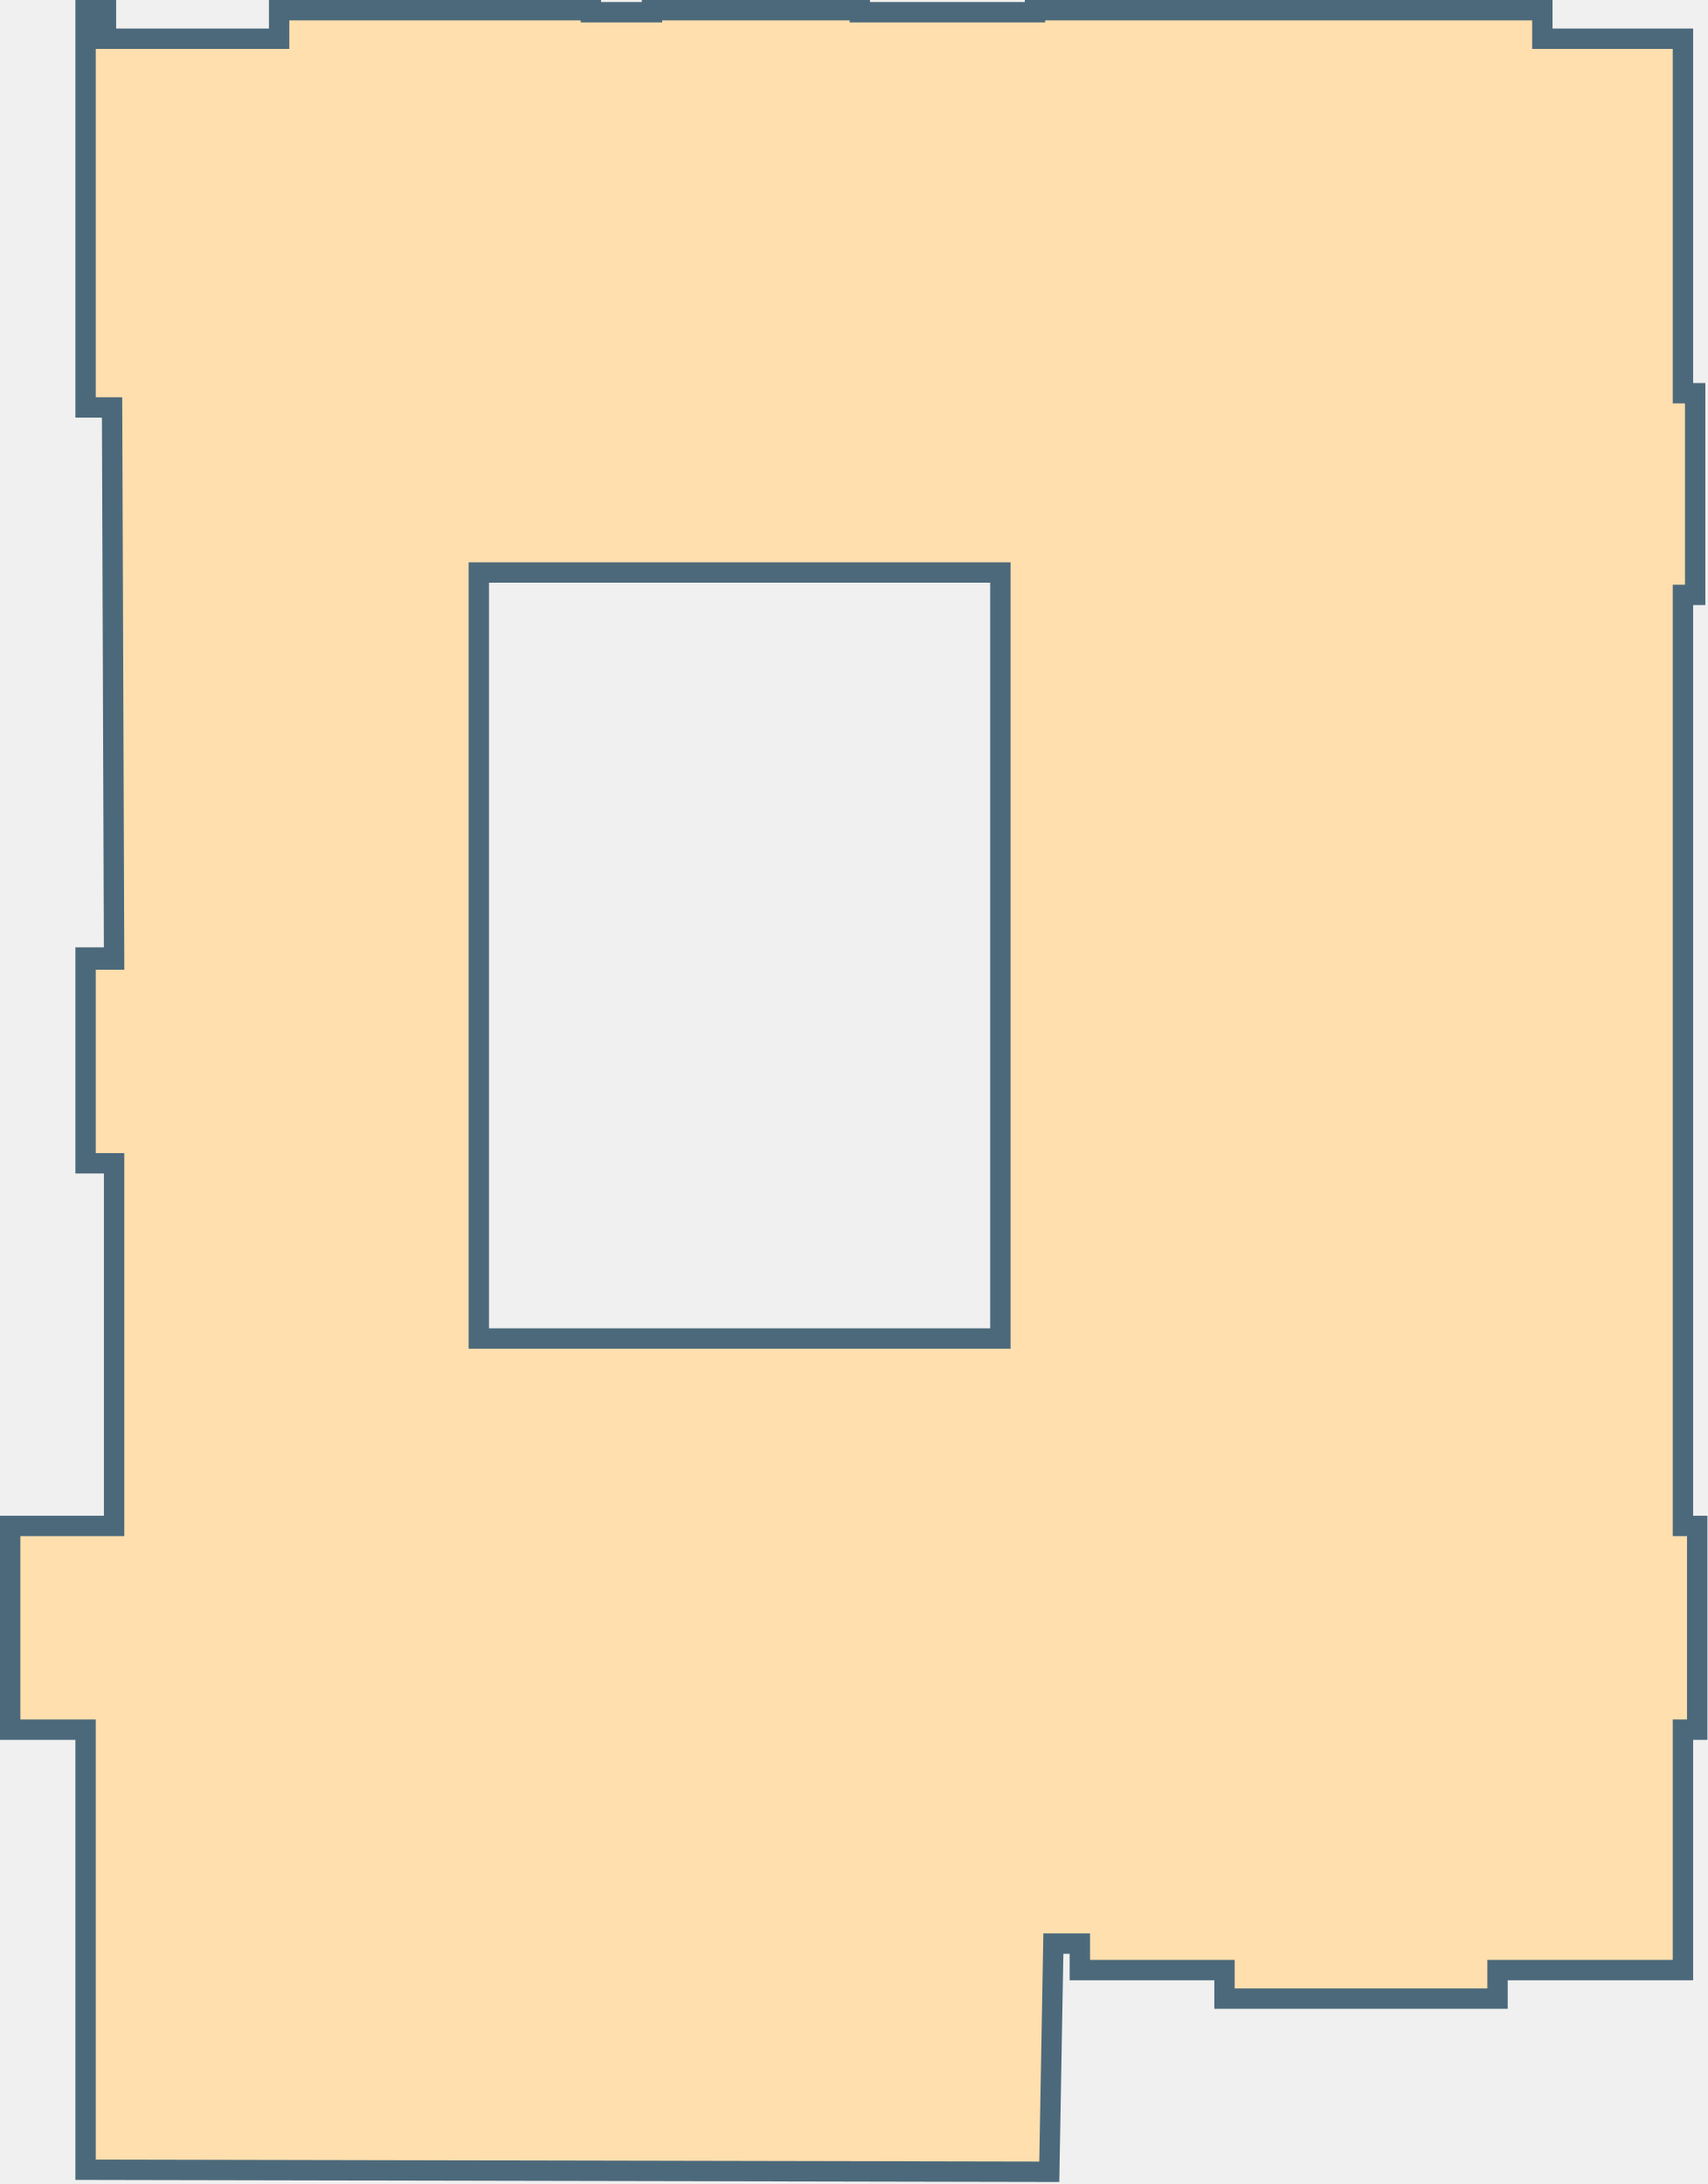
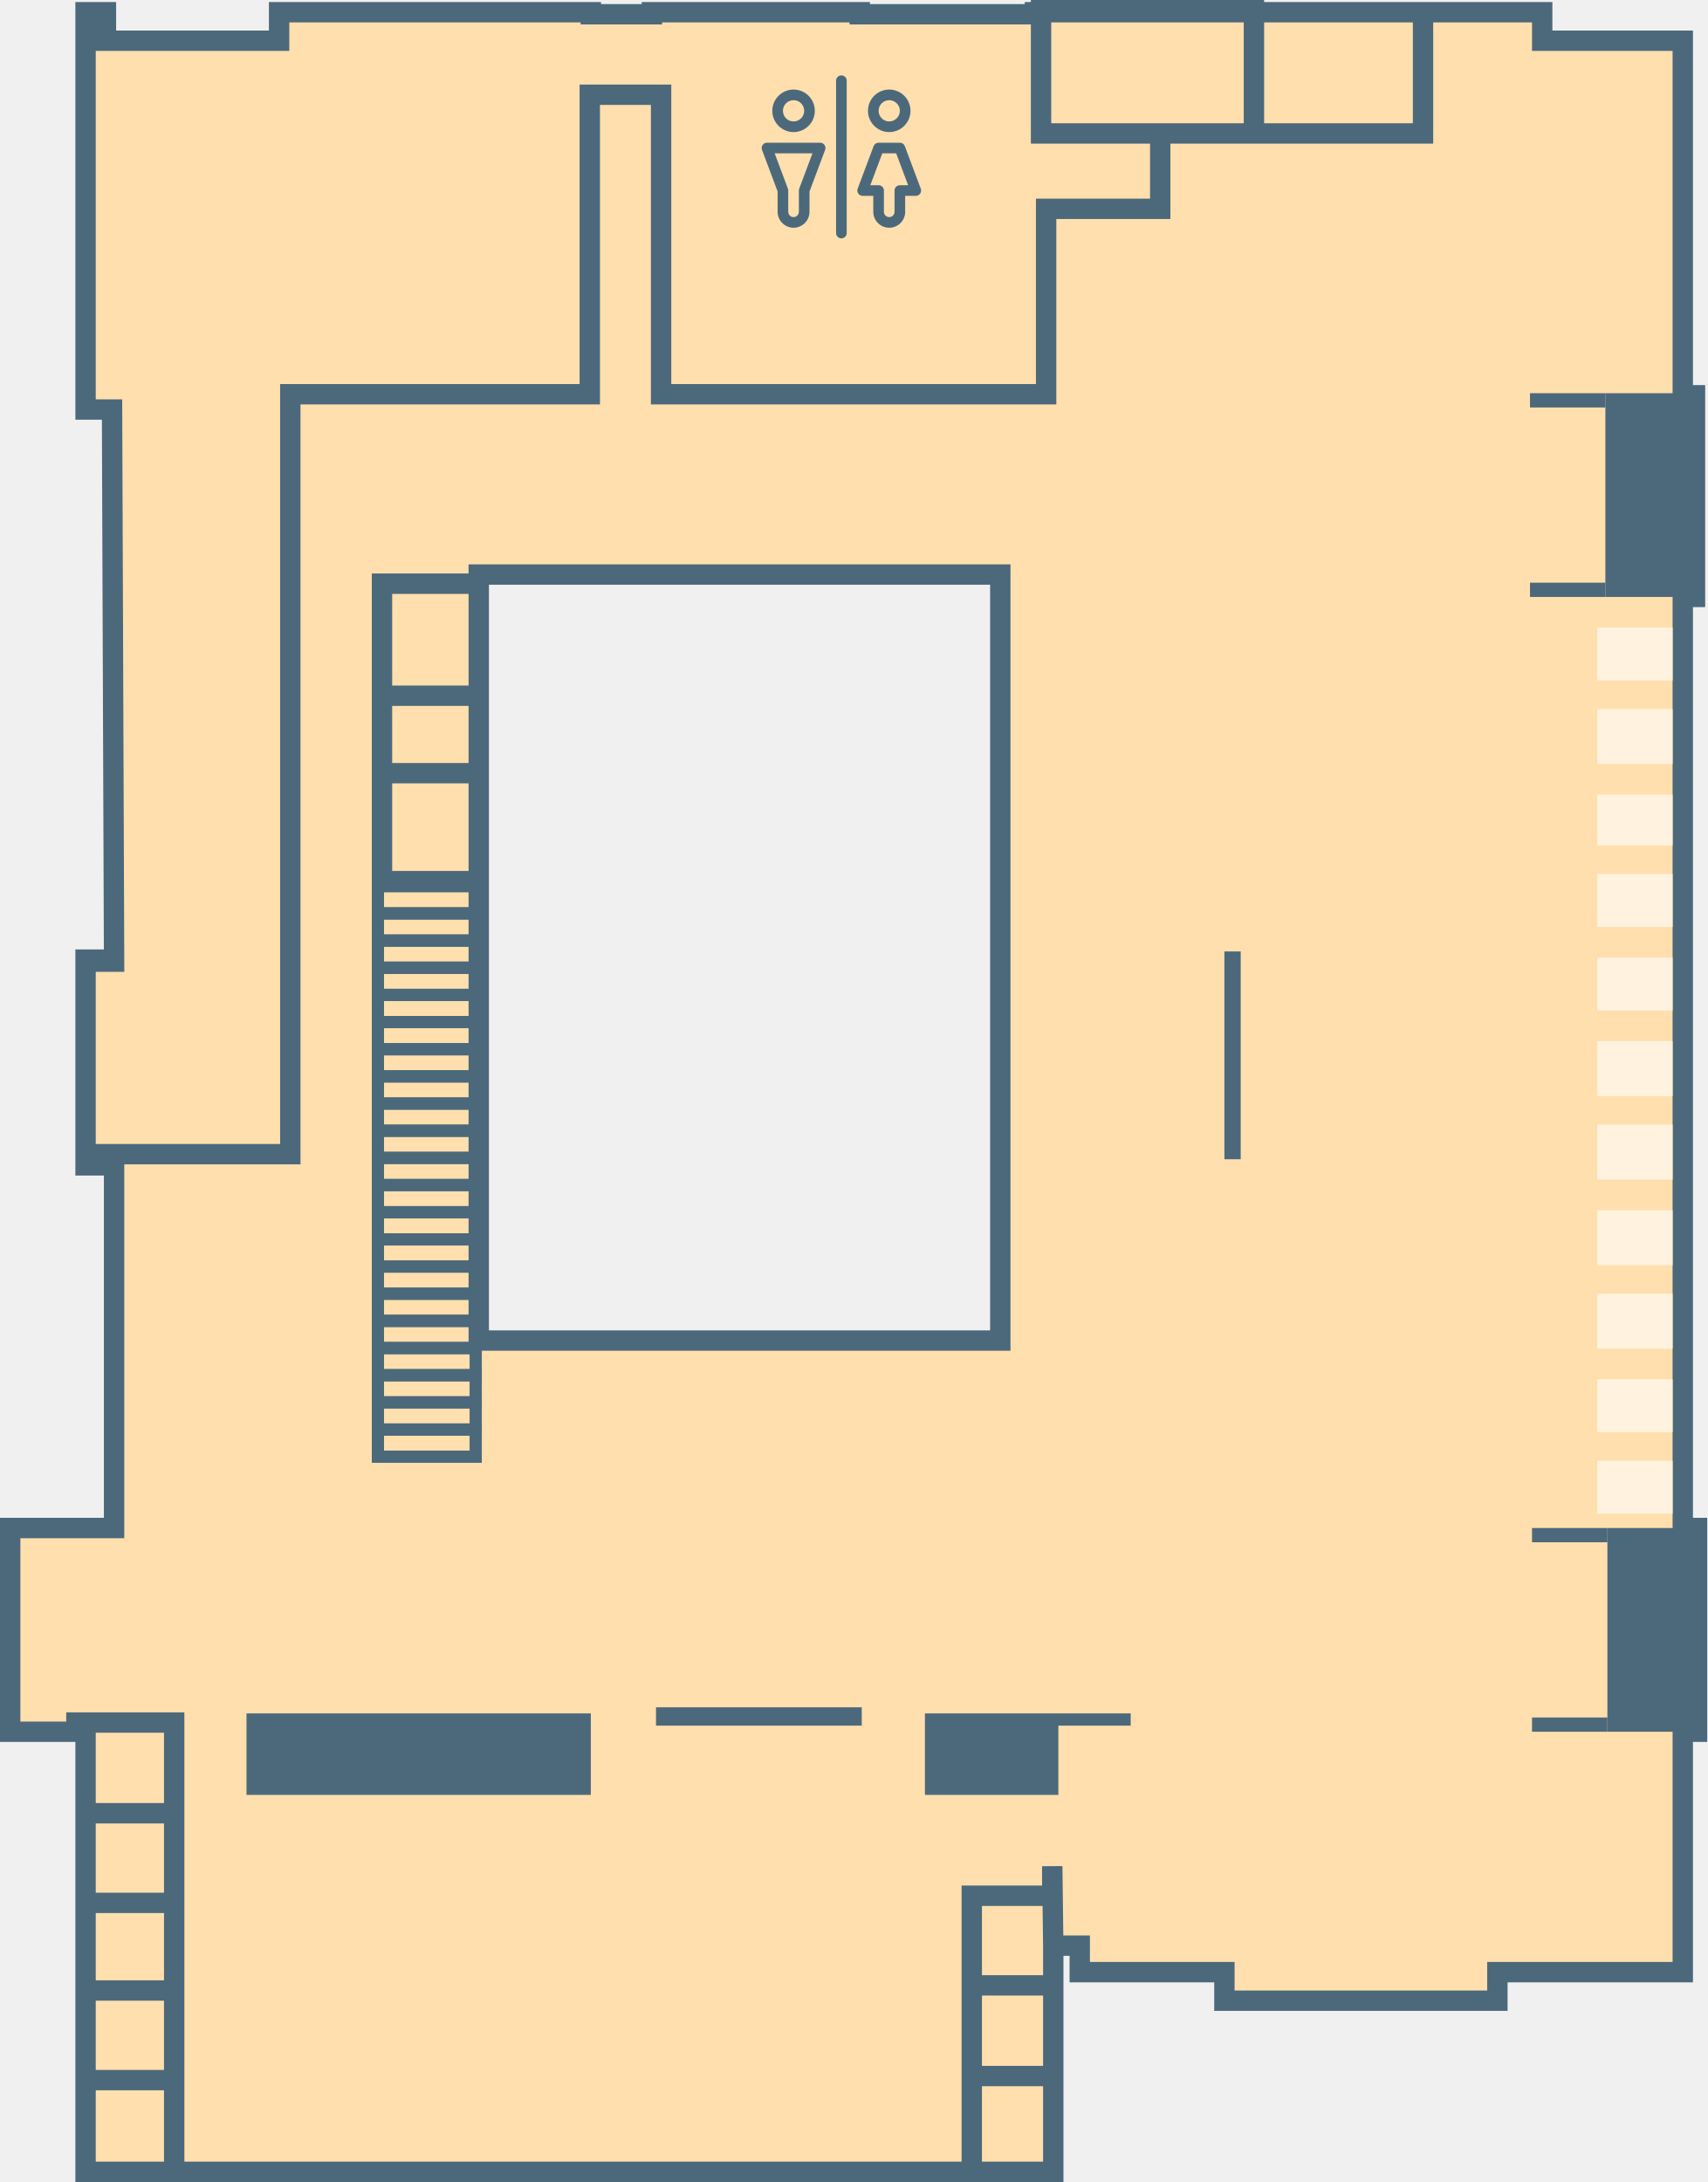
- <svg xmlns="http://www.w3.org/2000/svg" width="838" height="1072" viewBox="0 0 838 1072" fill="none">
-   <path fill-rule="evenodd" clip-rule="evenodd" d="M42 849H5V749H56V571H42V470H52V471H56L55 200H42V5H52V19H137V5H290V6H320V5H422V6H508V5H757V19H826V193H832V292H826V749H833V849H826V967H735V981H601V967H530V954H517L515 1066L42 1065V849ZM235 281H491V657H235V281Z" fill="#FFDFAE" stroke="#4C697B" stroke-width="10" />
+ <svg xmlns="http://www.w3.org/2000/svg" width="838" height="1071" viewBox="0 0 838 1071" fill="none">
+   <path fill-rule="evenodd" clip-rule="evenodd" d="M42 850H5V750H56V572H42V471H52V472H56L55 201H42V6H52V20H137V6H290V7H320V6H422V7H508V6H757V20H826V194H832V293H826V750H833V850H826V968H735V982H601V968H530V955H517V955.5V974.5V1019V1066H477H85.5H42V1021V977V934V890V850ZM235 282H491V658H235V432.5V379.5V341.5V286.5V282Z" fill="#FFDFAE" />
+   <path d="M85.5 1066H42V1021M85.5 1066V1021M85.5 1066H477M37.5 850.5V845.5H85.5V890M42 890V850H5V750H56V572H42V471H52V472H56L55 201H42V6H52V20H137V6H290V7H320V6H422V7H508V6H757V20H826V194H832V293H826V750H833V850H826V968H735V982H601V968H530V955H517V955.5M42 890H85.5M42 890V934M85.5 890V934M85.5 934H42M85.5 934V977M42 934V977M42 977H85.5M42 977V1021M85.5 977V1021M85.5 1021H42M477 1066H517V1019M477 1066V1019M517 955.5L516.5 916V930.5H477V974.5M517 955.5V974.5M477 974.5H517M477 974.5V1019M517 974.5V1019M517 1019H477M235 432.5V658H491V282H235V286.5M235 432.5H187.5V379.5M235 432.5V379.5M235 286.5H187.5V341.5M235 286.5V341.5M235 341.5H187.5M235 341.5V379.5M187.5 341.5V379.5M187.5 379.5H235" stroke="#4C697B" stroke-width="10" />
+   <g clip-path="url(#clip0_95_3)">
+     <path d="M413 37C411.559 37 410.391 38.168 410.391 39.609V114.391C410.391 115.832 411.559 117 413 117C414.44 117 415.609 115.832 415.609 114.391V39.609C415.609 38.168 414.44 37 413 37Z" fill="#4C697B" />
+     <path d="M389.522 43.957C383.768 43.957 379.087 48.638 379.087 54.391C379.087 60.145 383.768 64.826 389.522 64.826C395.276 64.826 399.957 60.145 399.957 54.391C399.957 48.638 395.276 43.957 389.522 43.957ZM389.522 59.609C386.645 59.609 384.304 57.268 384.304 54.391C384.304 51.514 386.645 49.174 389.522 49.174C392.399 49.174 394.739 51.514 394.739 54.391C394.739 57.268 392.399 59.609 389.522 59.609Z" fill="#4C697B" />
+     <path d="M436.478 43.957C430.725 43.957 426.043 48.638 426.043 54.391C426.043 60.145 430.725 64.826 436.478 64.826C442.232 64.826 446.913 60.145 446.913 54.391C446.913 48.638 442.232 43.957 436.478 43.957ZM436.478 59.609C433.601 59.609 431.261 57.268 431.261 54.391C431.261 51.514 433.601 49.174 436.478 49.174C439.355 49.174 441.696 51.514 441.696 54.391C441.696 57.268 439.355 59.609 436.478 59.609Z" fill="#4C697B" />
+     <path d="M402.565 70.043H376.478C374.659 70.043 373.397 71.864 374.036 73.568L381.696 93.995V103.956C381.696 108.272 385.207 111.782 389.522 111.782C393.837 111.782 397.348 108.272 397.348 103.956V93.995L405.008 73.568C405.647 71.865 404.385 70.043 402.565 70.043ZM392.297 92.606C392.187 92.899 392.131 93.209 392.131 93.522V103.957C392.131 105.395 390.96 106.565 389.522 106.565C388.083 106.565 386.913 105.395 386.913 103.957V93.522C386.913 93.209 386.857 92.899 386.747 92.606L380.243 75.261H398.801L392.297 92.606Z" fill="#4C697B" />
+     <path d="M451.965 92.606L444.138 71.736C443.757 70.718 442.783 70.044 441.696 70.044H431.261C430.174 70.044 429.2 70.718 428.818 71.736L420.992 92.606C420.353 94.309 421.615 96.13 423.435 96.13H428.652V103.957C428.652 108.272 432.163 111.783 436.478 111.783C440.794 111.783 444.305 108.272 444.305 103.957V96.13H449.522C451.341 96.13 452.604 94.31 451.965 92.606ZM441.696 90.913C440.255 90.913 439.087 92.081 439.087 93.522V103.957C439.087 105.395 437.917 106.565 436.478 106.565C435.04 106.565 433.87 105.395 433.87 103.957V93.522C433.87 92.081 432.702 90.913 431.261 90.913H427.199L433.069 75.261H439.888L445.757 90.913H441.696V90.913Z" fill="#4C697B" />
+   </g>
+   <rect x="185.5" y="701.667" width="48" height="13.333" stroke="#4C697B" stroke-width="6" />
+   <rect x="185.5" y="568.333" width="48" height="13.333" stroke="#4C697B" stroke-width="6" />
+   <rect x="185.5" y="635" width="48" height="13.333" stroke="#4C697B" stroke-width="6" />
+   <rect x="185.5" y="501.667" width="48" height="13.333" stroke="#4C697B" stroke-width="6" />
+   <rect x="185.5" y="688.333" width="48" height="13.333" stroke="#4C697B" stroke-width="6" />
+   <rect x="185.5" y="555" width="48" height="13.333" stroke="#4C697B" stroke-width="6" />
+   <rect x="185.5" y="621.667" width="48" height="13.333" stroke="#4C697B" stroke-width="6" />
+   <rect x="185.5" y="488.333" width="48" height="13.333" stroke="#4C697B" stroke-width="6" />
+   <rect x="185.5" y="675" width="48" height="13.333" stroke="#4C697B" stroke-width="6" />
+   <rect x="185.5" y="541.667" width="48" height="13.333" stroke="#4C697B" stroke-width="6" />
+   <rect x="185.5" y="608.333" width="48" height="13.333" stroke="#4C697B" stroke-width="6" />
+   <rect x="185.5" y="475" width="48" height="13.333" stroke="#4C697B" stroke-width="6" />
+   <rect x="185.5" y="661.667" width="48" height="13.333" stroke="#4C697B" stroke-width="6" />
+   <rect x="185.5" y="528.333" width="48" height="13.333" stroke="#4C697B" stroke-width="6" />
+   <rect x="185.5" y="595" width="48" height="13.333" stroke="#4C697B" stroke-width="6" />
+   <rect x="185.5" y="461.667" width="48" height="13.333" stroke="#4C697B" stroke-width="6" />
+   <rect x="185.5" y="648.333" width="48" height="13.333" stroke="#4C697B" stroke-width="6" />
+   <rect x="185.5" y="515" width="48" height="13.333" stroke="#4C697B" stroke-width="6" />
+   <rect x="185.5" y="581.667" width="48" height="13.333" stroke="#4C697B" stroke-width="6" />
+   <rect x="185.5" y="448.333" width="48" height="13.333" stroke="#4C697B" stroke-width="6" />
+   <rect x="185.5" y="435" width="48" height="13.333" stroke="#4C697B" stroke-width="6" />
+   <path d="M41.5 566.5H142.5V193.5H289.5V46.5H324.5V193.5H513.5V102.5H569.5V65.5M569.5 65.5H511V5H564H615.5V65.5M569.5 65.5H615.5M698.5 5V65.5H615.5" stroke="#4C697B" stroke-width="10" />
+   <rect x="789" y="750" width="44" height="100" fill="#4C697B" />
+   <rect x="788" y="193" width="44" height="100" fill="#4C697B" />
+   <rect x="752" y="843" width="37" height="7" fill="#4C697B" />
+   <rect x="751" y="286" width="37" height="7" fill="#4C697B" />
+   <rect x="752" y="750" width="37" height="7" fill="#4C697B" />
+   <rect x="751" y="193" width="37" height="7" fill="#4C697B" />
+   <rect x="601" y="467" width="8" height="102" fill="#4C697B" />
+   <rect x="322" y="838" width="101" height="9" fill="#4C697B" />
+   <rect x="121" y="841" width="169" height="40" fill="#4C697B" />
+   <path d="M454 841H555V847H519.5V881H454V841Z" fill="#4C697B" />
+   <rect x="784" y="717" width="37" height="26" fill="#FFF2DE" />
+   <rect x="784" y="390" width="37" height="25" fill="#FFF2DE" />
+   <rect x="784" y="552" width="37" height="27" fill="#FFF2DE" />
+   <rect x="784" y="635" width="37" height="27" fill="#FFF2DE" />
+   <rect x="784" y="308" width="37" height="26" fill="#FFF2DE" />
+   <rect x="784" y="470" width="37" height="26" fill="#FFF2DE" />
+   <rect x="784" y="677" width="37" height="26" fill="#FFF2DE" />
+   <rect x="784" y="348" width="37" height="27" fill="#FFF2DE" />
+   <rect x="784" y="511" width="37" height="27" fill="#FFF2DE" />
+   <rect x="784" y="594" width="37" height="27" fill="#FFF2DE" />
+   <rect x="784" y="429" width="37" height="26" fill="#FFF2DE" />
+   <defs>
+     <clipPath id="clip0_95_3">
+       <rect width="80" height="80" fill="white" transform="translate(373 37)" />
+     </clipPath>
+   </defs>
</svg>
